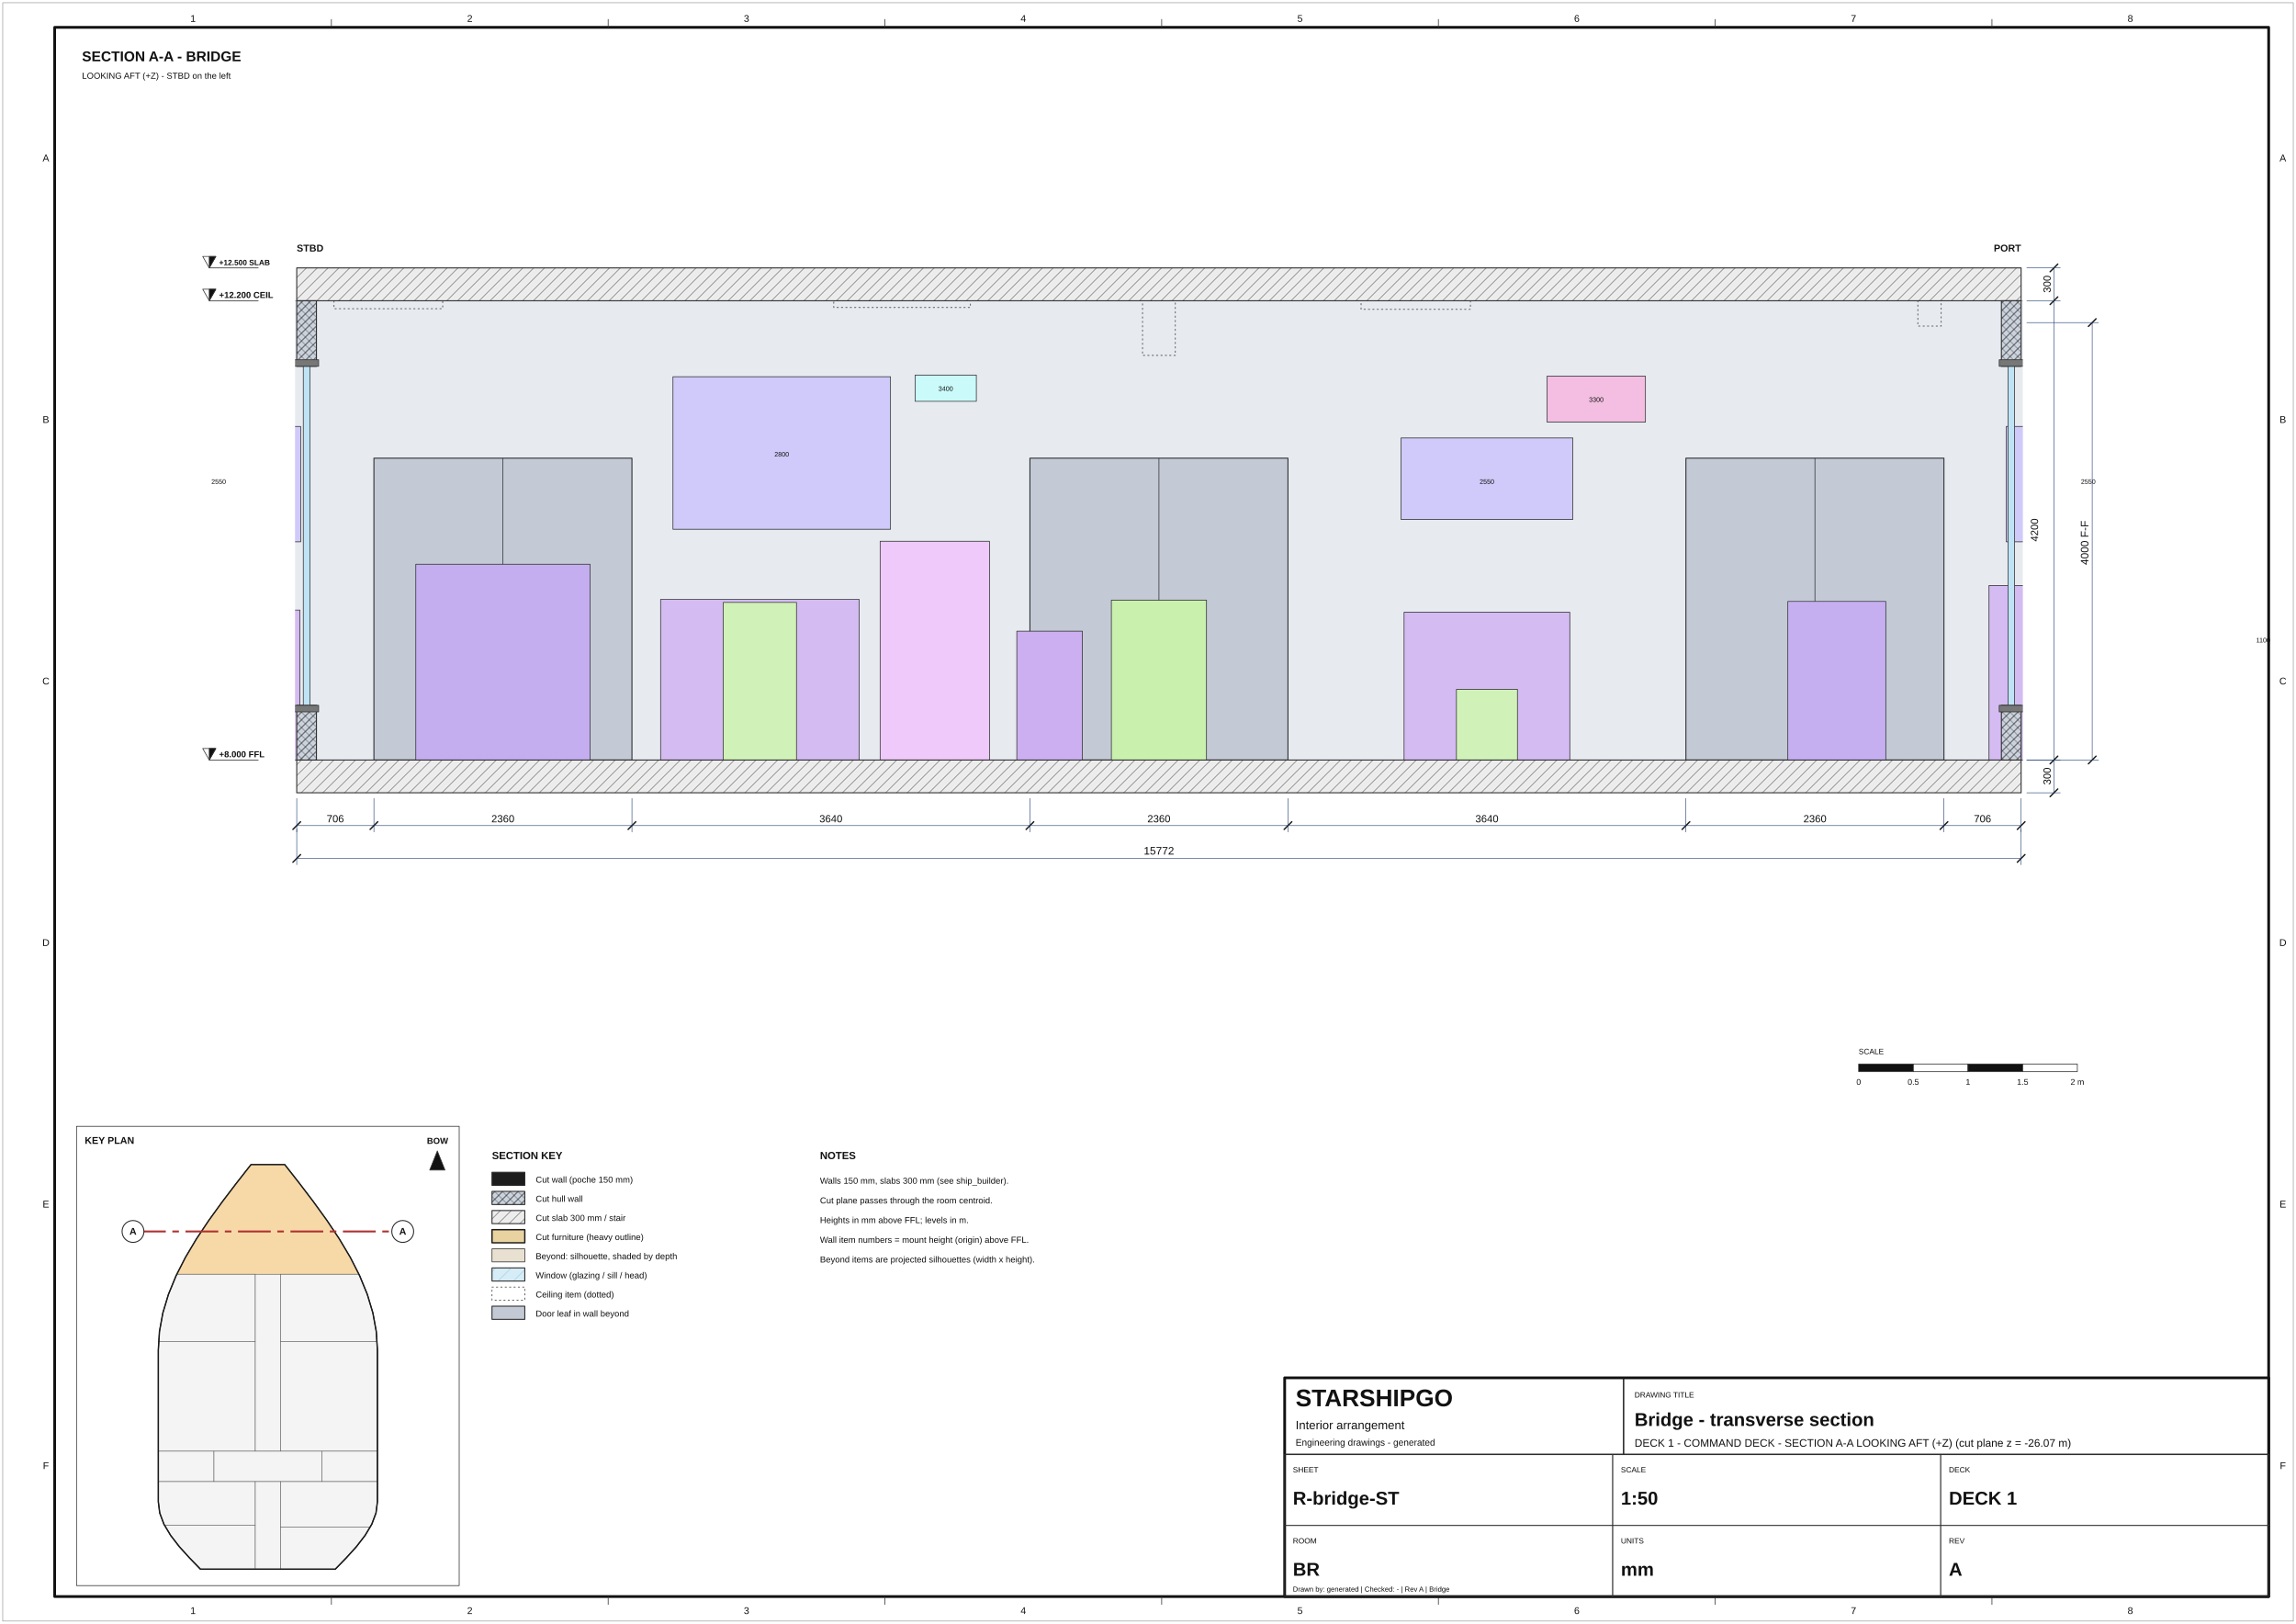
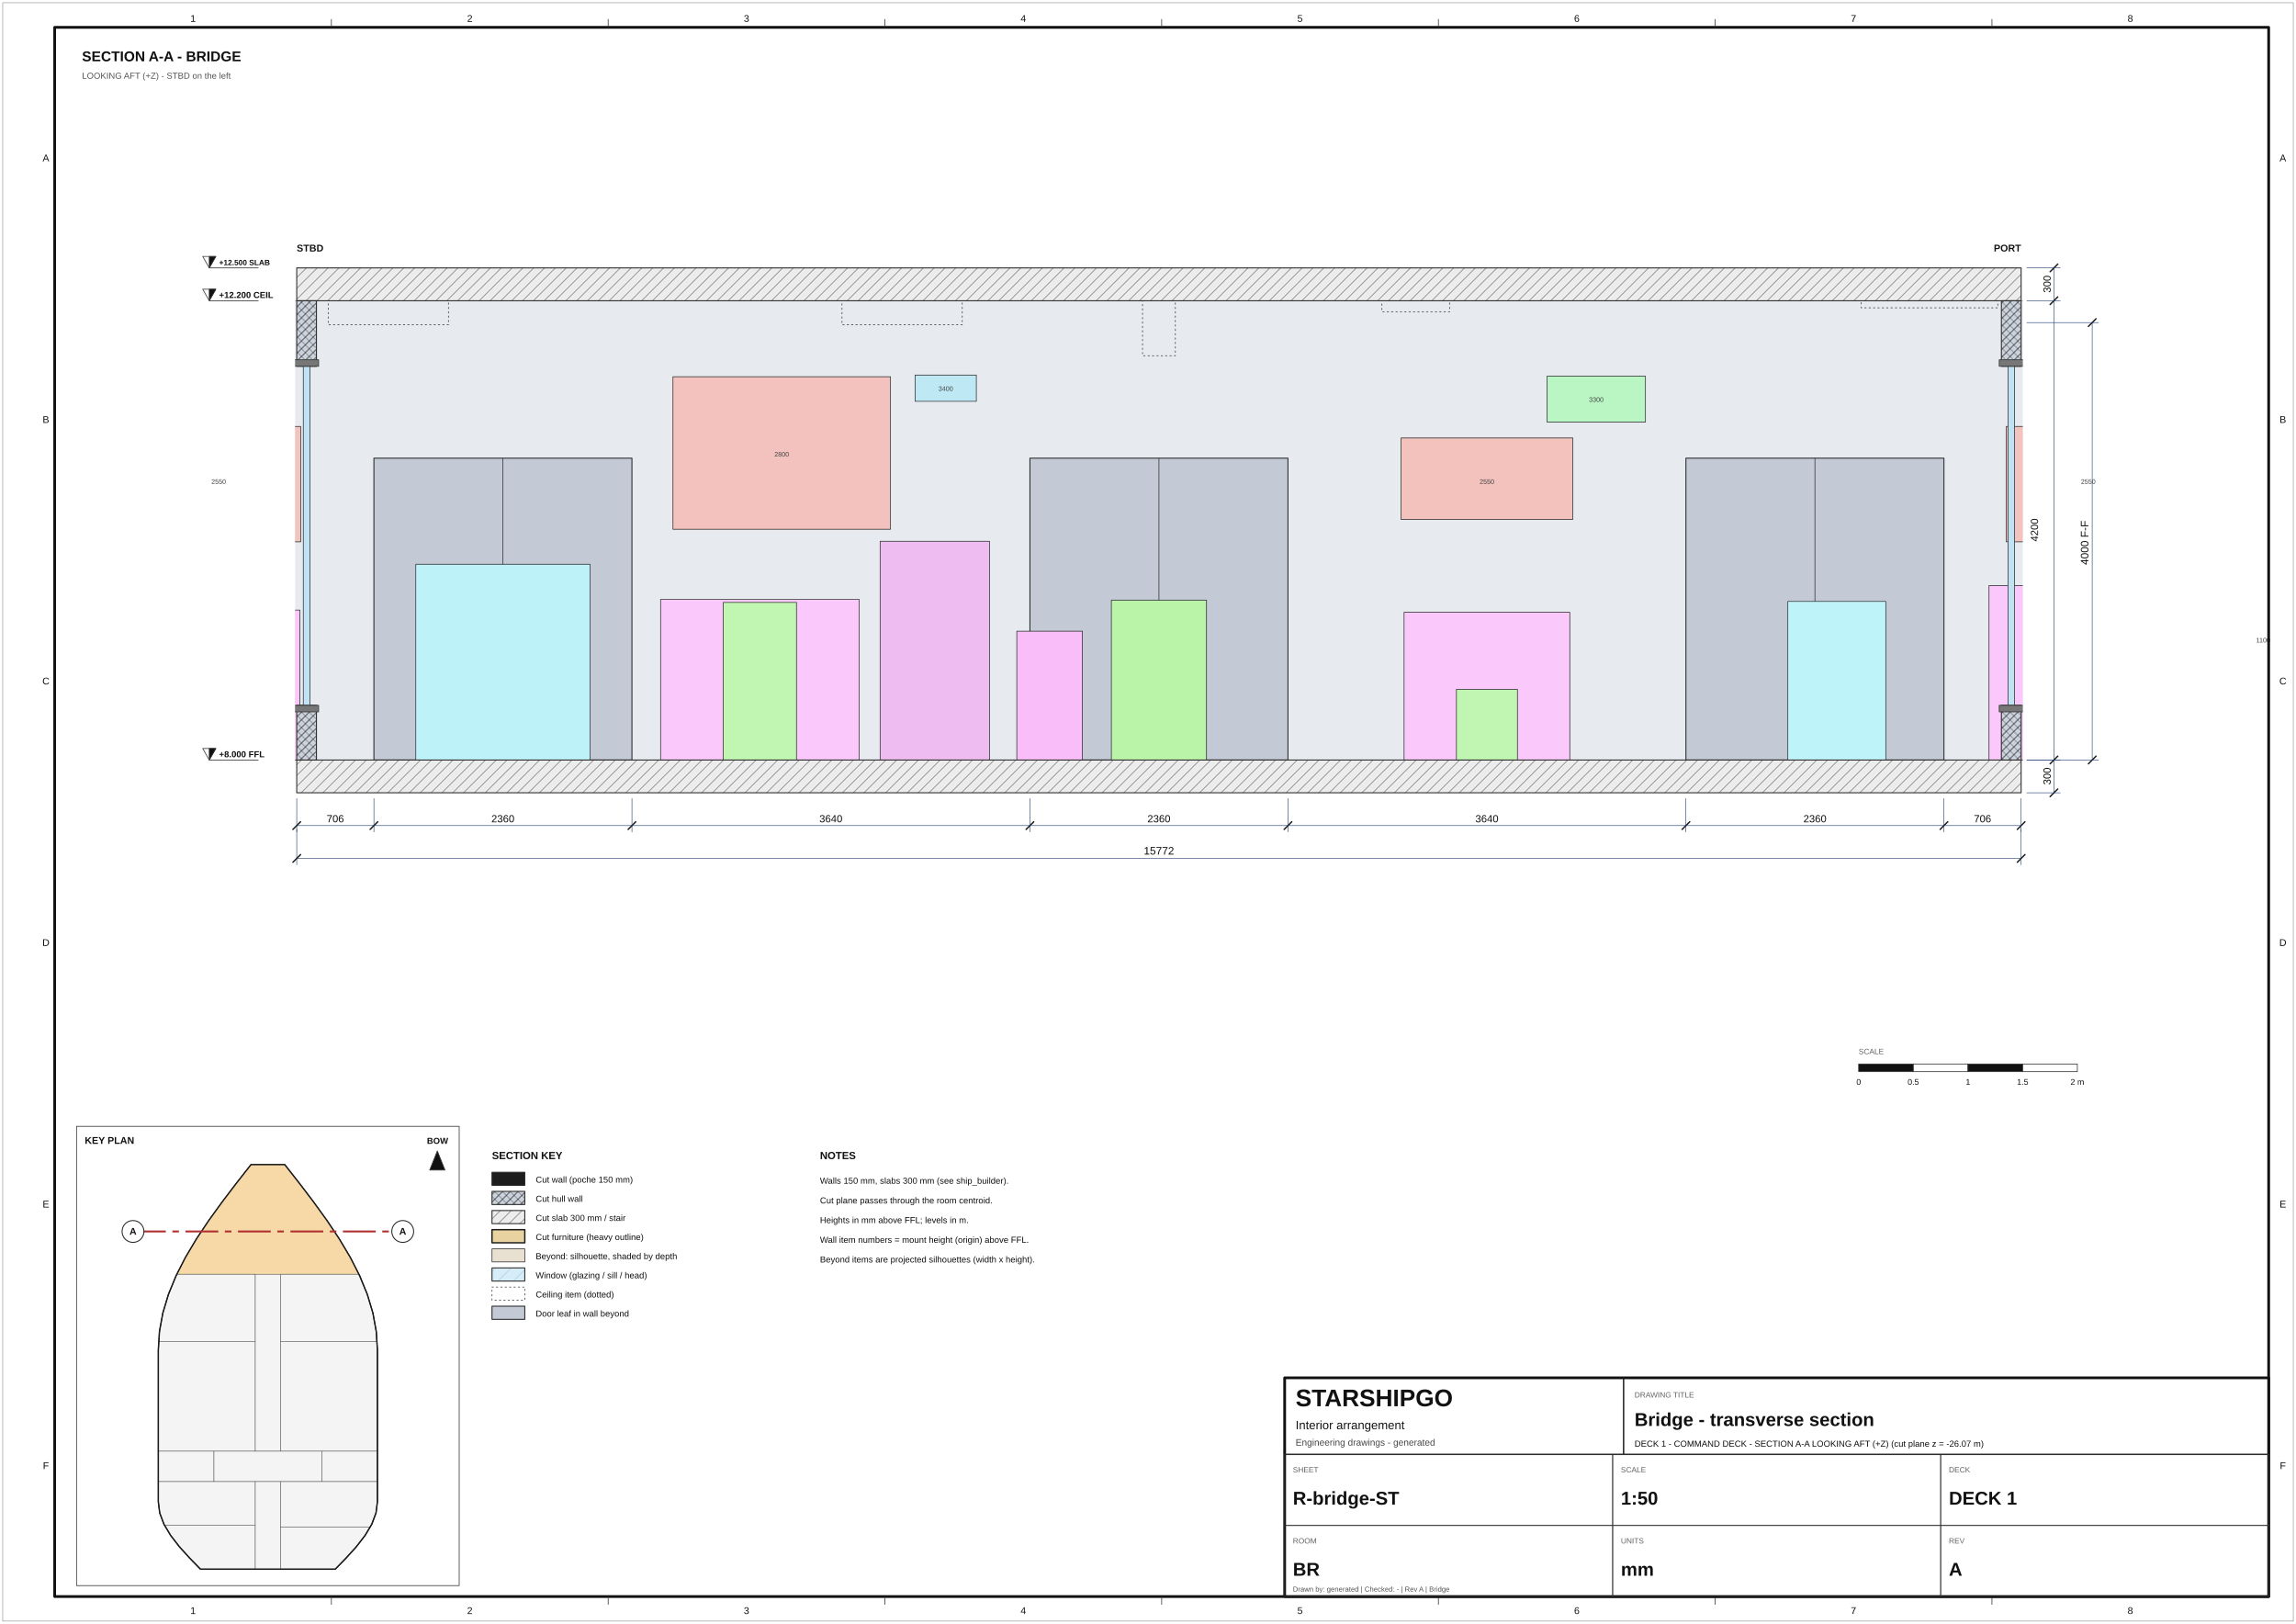
<svg xmlns="http://www.w3.org/2000/svg" width="420mm" height="297mm" viewBox="0 0 420 297">
  <style>
.t{font-family:Arial, Helvetica, 'DejaVu Sans', sans-serif;fill:#111}
.b{font-weight:bold}.i{font-style:italic}
.h{stroke:#111;stroke-width:.5;stroke-linejoin:round;stroke-linecap:round}
.m{stroke:#1a1a1a;stroke-width:.25;stroke-linejoin:round;stroke-linecap:round}
.n{stroke:#2a2a2a;stroke-width:.18;stroke-linejoin:round}
.f{stroke:#333;stroke-width:.13;stroke-linejoin:round}
.x{stroke:#555;stroke-width:.07}
.g{stroke:#9a9a9a;stroke-width:.1}
.gg{stroke:#c4c4c4;stroke-width:.08}
.d{stroke:#1d3c6e;stroke-width:.1}
.dsh{stroke:#222;stroke-width:.18;stroke-dasharray:1.6 .8}
.dot{stroke:#444;stroke-width:.14;stroke-dasharray:.25 .55;stroke-linecap:round}
.hid{stroke:#777;stroke-width:.12;stroke-dasharray:1 .7}
.cl{stroke:#b03030;stroke-width:.12;stroke-dasharray:5 1 1 1}
.cut{stroke:#b03030;stroke-width:.35;stroke-dasharray:6 1.2 1.2 1.2}
.red{stroke:#b03030;stroke-width:.13;stroke-dasharray:1.2 .7}
.none{stroke:none}
.halo{paint-order:stroke;stroke:#fff;stroke-width:.8;stroke-linejoin:round}
</style>
  <defs>
    <pattern id="hSlab" width="1.4" height="1.4" patternUnits="userSpaceOnUse" patternTransform="rotate(45)">
      <rect width="1.4" height="1.4" fill="#ececec" />
      <line x1="0" y1="0" x2="0" y2="1.4" stroke="#222" stroke-width=".13" />
    </pattern>
    <pattern id="hHull" width="1" height="1" patternUnits="userSpaceOnUse" patternTransform="rotate(45)">
      <rect width="1" height="1" fill="#c9d0da" />
      <line x1="0" y1="0" x2="0" y2="1" stroke="#111" stroke-width=".2" />
      <line x1="0" y1="0" x2="1" y2="0" stroke="#111" stroke-width=".1" />
    </pattern>
    <pattern id="hHole" width="1.6" height="1.6" patternUnits="userSpaceOnUse" patternTransform="rotate(-45)">
      <line x1="0" y1="0" x2="0" y2="1.6" stroke="#444" stroke-width=".12" />
    </pattern>
    <pattern id="hZone" width="1.8" height="1.8" patternUnits="userSpaceOnUse" patternTransform="rotate(45)">
      <line x1="0" y1="0" x2="0" y2="1.8" stroke="#d08080" stroke-width=".1" />
    </pattern>
    <pattern id="hPlen" width="1.6" height="1.6" patternUnits="userSpaceOnUse">
      <circle cx=".4" cy=".4" r=".12" fill="#888" />
      <circle cx="1.2" cy="1.2" r=".12" fill="#888" />
    </pattern>
    <pattern id="hGlass" width="2" height="2" patternUnits="userSpaceOnUse" patternTransform="rotate(45)">
      <rect width="2" height="2" fill="#d6ecf7" />
      <line x1="0" y1="0" x2="0" y2="2" stroke="#5a9abb" stroke-width=".08" />
    </pattern>
    <pattern id="hFloor" width="1.2" height="1.2" patternUnits="userSpaceOnUse" patternTransform="rotate(-45)">
      <rect width="1.2" height="1.2" fill="#f2f2f2" />
      <line x1="0" y1="0" x2="0" y2="1.2" stroke="#555" stroke-width=".1" />
    </pattern>
  </defs>
  <rect x="0" y="0" width="420" height="297" fill="#ffffff" />
  <text x="15" y="11.2" font-size="2.6" class="t b">SECTION A-A - BRIDGE</text>
-   <text x="15" y="14.4" font-size="1.6" class="t" fill="#555">LOOKING AFT (+Z)  -  STBD on the left</text>
+   <text x="15" y="14.4" font-size="1.6" class="t" style="fill:#555">LOOKING AFT (+Z)  -  STBD on the left</text>
  <clipPath id="clipA">
    <rect x="53.98" y="48.7" width="316.04" height="96.6" />
  </clipPath>
  <g clip-path="url(#clipA)">
    <polygon points="-3.94,55 427.94,55 427.94,139 -3.94,139" class="x" fill="#e7ebf0" />
    <polygon points="188.4,83.8 235.6,83.8 235.6,139 188.4,139" class="n" fill="#c3cad6" />
    <line x1="212" y1="139" x2="212" y2="83.8" class="f" />
    <polygon points="308.4,83.8 355.6,83.8 355.6,139 308.4,139" class="n" fill="#c3cad6" />
    <line x1="332" y1="139" x2="332" y2="83.8" class="f" />
    <polygon points="68.4,83.8 115.6,83.8 115.6,139 68.4,139" class="n" fill="#c3cad6" />
    <line x1="92" y1="139" x2="92" y2="83.8" class="f" />
-     <polygon points="167.4,68.6 178.6,68.6 178.6,73.4 167.4,73.4" class="f" fill="#cafafa" />
-     <polygon points="367,78 397,78 397,99.1 367,99.1" class="f" fill="#d0cafa" />
-     <polygon points="25,78 55,78 55,99.1 25,99.1" class="f" fill="#d0cafa" />
-     <polygon points="283,68.8 301,68.8 301,77.2 283,77.2" class="f" fill="#f3bee1" />
-     <polygon points="123.1,68.9 162.9,68.9 162.9,96.8 123.1,96.8" class="f" fill="#d0cafa" />
-     <polygon points="411,107.6 417,107.6 417,122.3 411,122.3" class="f" fill="#eecafa" />
-     <polygon points="256.28,80.1 287.72,80.1 287.72,95 256.28,95" class="f" fill="#cfcafa" />
-     <polygon points="161,99 181,99 181,139 161,139" class="f" fill="#eec9fa" />
-     <polygon points="25.16,111.58 54.86,111.58 54.86,139 25.16,139" class="f" fill="#d4bbf2" />
-     <polygon points="363.84,107.08 400.16,107.08 400.16,139 363.84,139" class="f" fill="#d4bbf2" />
-     <polygon points="256.84,111.98 287.16,111.98 287.16,139 256.84,139" class="f" fill="#d4bbf2" />
-     <polygon points="120.84,109.62 157.16,109.62 157.16,139 120.84,139" class="f" fill="#d4bbf2" />
-     <polygon points="266.42,126.08 277.58,126.08 277.58,139 266.42,139" class="f" fill="#d0f2b8" />
-     <polygon points="375.64,118.4 388.34,118.4 388.34,138.9 375.64,138.9" class="f" fill="#d0f2b8" />
-     <polygon points="32.84,112.2 47.18,112.2 47.18,139 32.84,139" class="f" fill="#d0f2b7" />
-     <polygon points="132.3,110.18 145.7,110.18 145.7,139 132.3,139" class="f" fill="#d0f1b7" />
-     <polygon points="152.52,55 177.52,55 177.52,56.24 152.52,56.24" class="dot" fill="none" />
-     <polygon points="350.82,55 355.1,55 355.1,59.64 350.82,59.64" class="dot" fill="none" />
-     <polygon points="209,55 215,55 215,65 209,65" class="dot" fill="none" />
-     <polygon points="327.04,110 344.96,110 344.96,139 327.04,139" class="f" fill="#c5aff0" />
-     <polygon points="61.1,55 80.98,55 80.98,56.46 61.1,56.46" class="dot" fill="none" />
-     <polygon points="248.98,55 268.98,55 268.98,56.58 248.98,56.58" class="dot" fill="none" />
-     <polygon points="186,115.44 198,115.44 198,139 186,139" class="f" fill="#ccaff0" />
-     <polygon points="203.3,109.76 220.7,109.76 220.7,139 203.3,139" class="f" fill="#caf0ae" />
-     <polygon points="76.06,103.2 107.94,103.2 107.94,139 76.06,139" class="f" fill="#c4aef0" />
+     <polygon points="167.4,68.6 178.6,68.6 178.6,73.4 167.4,73.4" class="f" fill="#bee8f3" />
+     <polygon points="367,78 397,78 397,99.1 367,99.1" class="f" fill="#f3c3be" />
+     <polygon points="25,78 55,78 55,99.1 25,99.1" class="f" fill="#f3c3be" />
+     <polygon points="283,68.8 301,68.8 301,77.2 283,77.2" class="f" fill="#b9f6c3" />
+     <polygon points="123.1,68.9 162.9,68.9 162.9,96.8 123.1,96.8" class="f" fill="#f3c2be" />
+     <polygon points="411,107.6 417,107.6 417,122.3 411,122.3" class="f" fill="#f0bef3" />
+     <polygon points="256.28,80.1 287.72,80.1 287.72,95 256.28,95" class="f" fill="#f3c2bd" />
+     <polygon points="161,99 181,99 181,139 161,139" class="f" fill="#efbcf2" />
+     <polygon points="25.16,111.58 54.86,111.58 54.86,139 25.16,139" class="f" fill="#fac8fa" />
+     <polygon points="363.84,107.08 400.16,107.08 400.16,139 363.84,139" class="f" fill="#fac8fa" />
+     <polygon points="256.84,111.98 287.16,111.98 287.16,139 256.84,139" class="f" fill="#fac8fa" />
+     <polygon points="120.84,109.62 157.16,109.62 157.16,139 120.84,139" class="f" fill="#fac8fa" />
+     <polygon points="266.42,126.08 277.58,126.08 277.58,139 266.42,139" class="f" fill="#c1f6b2" />
+     <polygon points="375.64,118.5 388.34,118.5 388.34,139 375.64,139" class="f" fill="#c1f6b2" />
+     <polygon points="32.84,112.2 47.18,112.2 47.18,139 32.84,139" class="f" fill="#c1f5b2" />
+     <polygon points="132.3,110.18 145.7,110.18 145.7,139 132.3,139" class="f" fill="#c1f5b2" />
+     <polygon points="79.88,117.3 86.12,117.3 86.12,121.4 79.88,121.4" class="f" fill="#f1b2e4" />
+     <polygon points="154.02,55 176.02,55 176.02,59.4 154.02,59.4" class="dot" fill="none" />
+     <polygon points="60.04,55 82.04,55 82.04,59.4 60.04,59.4" class="dot" fill="none" />
+     <polygon points="340.46,55 365.46,55 365.46,56.3 340.46,56.3" class="dot" fill="none" />
+     <polygon points="209,55 215,55 215,65.06 209,65.06" class="dot" fill="none" />
+     <polygon points="327.04,110 344.96,110 344.96,139 327.04,139" class="f" fill="#bef3f9" />
+     <polygon points="186,115.44 198,115.44 198,139 186,139" class="f" fill="#f9bef9" />
+     <polygon points="252.78,55 265.18,55 265.18,57.02 252.78,57.02" class="dot" fill="none" />
+     <polygon points="203.3,109.76 220.7,109.76 220.7,139 203.3,139" class="f" fill="#b9f4a8" />
+     <polygon points="76.06,103.2 107.94,103.2 107.94,139 76.06,139" class="f" fill="#bdf2f9" />
    <polygon points="54.28,139 369.72,139 369.72,145 54.28,145" class="n" fill="url(#hSlab)" />
    <polygon points="54.28,49 369.72,49 369.72,55 54.28,55" class="n" fill="url(#hSlab)" />
    <polygon points="54.28,129 57.89,129 57.89,139 54.28,139" class="n" fill="url(#hHull)" />
    <polygon points="54.28,55 57.89,55 57.89,67 54.28,67" class="n" fill="url(#hHull)" />
    <polygon points="55.48,67 56.68,67 56.68,129 55.48,129" class="f" fill="#bfe3f5" />
    <polygon points="53.88,129 58.29,129 58.29,130.2 53.88,130.2" class="f" fill="#777" />
    <polygon points="53.88,65.8 58.29,65.8 58.29,67 53.88,67" class="f" fill="#777" />
    <polygon points="366.11,129 369.72,129 369.72,139 366.11,139" class="n" fill="url(#hHull)" />
    <polygon points="366.11,55 369.72,55 369.72,67 366.11,67" class="n" fill="url(#hHull)" />
    <polygon points="367.32,67 368.52,67 368.52,129 367.32,129" class="f" fill="#bfe3f5" />
    <polygon points="365.71,129 370.12,129 370.12,130.2 365.71,130.2" class="f" fill="#777" />
    <polygon points="365.71,65.8 370.12,65.8 370.12,67 365.71,67" class="f" fill="#777" />
  </g>
-   <text x="143" y="83.5" font-size="1.2" class="t" text-anchor="middle" fill="#444">2800</text>
-   <text x="382" y="88.5" font-size="1.2" class="t" text-anchor="middle" fill="#444">2550</text>
-   <text x="40" y="88.5" font-size="1.2" class="t" text-anchor="middle" fill="#444">2550</text>
-   <text x="272" y="88.5" font-size="1.2" class="t" text-anchor="middle" fill="#444">2550</text>
-   <text x="292" y="73.5" font-size="1.2" class="t" text-anchor="middle" fill="#444">3300</text>
-   <text x="414" y="117.5" font-size="1.2" class="t" text-anchor="middle" fill="#444">1100</text>
-   <text x="173" y="71.5" font-size="1.2" class="t" text-anchor="middle" fill="#444">3400</text>
+   <text x="143" y="83.5" font-size="1.2" class="t" text-anchor="middle" style="fill:#444">2800</text>
+   <text x="382" y="88.5" font-size="1.2" class="t" text-anchor="middle" style="fill:#444">2550</text>
+   <text x="40" y="88.5" font-size="1.2" class="t" text-anchor="middle" style="fill:#444">2550</text>
+   <text x="272" y="88.5" font-size="1.2" class="t" text-anchor="middle" style="fill:#444">2550</text>
+   <text x="292" y="73.5" font-size="1.2" class="t" text-anchor="middle" style="fill:#444">3300</text>
+   <text x="414" y="117.5" font-size="1.2" class="t" text-anchor="middle" style="fill:#444">1100</text>
+   <text x="173" y="71.5" font-size="1.2" class="t" text-anchor="middle" style="fill:#444">3400</text>
  <text x="54.28" y="46" font-size="1.8" class="t b">STBD</text>
  <text x="369.72" y="46" font-size="1.8" class="t b" text-anchor="end">PORT</text>
  <line x1="375.72" y1="145" x2="375.72" y2="49" class="d" />
  <line x1="375.02" y1="145.7" x2="376.42" y2="144.3" class="m" />
  <line x1="370.72" y1="145" x2="376.92" y2="145" class="d" />
  <line x1="375.02" y1="139.7" x2="376.42" y2="138.3" class="m" />
  <line x1="370.72" y1="139" x2="376.92" y2="139" class="d" />
  <line x1="375.02" y1="55.7" x2="376.42" y2="54.3" class="m" />
  <line x1="370.72" y1="55" x2="376.92" y2="55" class="d" />
  <line x1="375.02" y1="49.7" x2="376.42" y2="48.3" class="m" />
  <line x1="370.72" y1="49" x2="376.92" y2="49" class="d" />
  <text x="375.12" y="143.54" font-size="1.9" class="t" transform="rotate(-90 375.12 143.54)">300</text>
  <text x="372.82" y="99.05" font-size="1.9" class="t" transform="rotate(-90 372.82 99.05)">4200</text>
  <text x="375.12" y="53.54" font-size="1.9" class="t" transform="rotate(-90 375.12 53.54)">300</text>
  <line x1="382.72" y1="59" x2="382.72" y2="139" class="d" />
  <line x1="382.02" y1="59.7" x2="383.42" y2="58.3" class="m" />
  <line x1="382.02" y1="139.7" x2="383.42" y2="138.3" class="m" />
  <line x1="370.72" y1="59" x2="383.92" y2="59" class="d" />
  <line x1="370.72" y1="139" x2="383.92" y2="139" class="d" />
  <text x="382.02" y="103.32" font-size="2" class="t" transform="rotate(-90 382.02 103.32)">4000 F-F</text>
  <line x1="38.28" y1="139" x2="47.28" y2="139" class="f" />
  <polygon points="38.28,139 37.08,136.9 39.48,136.9" class="f" fill="#fff" />
  <polygon points="38.28,139 39.48,136.9 38.28,136.9" class="f" fill="#111" />
  <text x="40.08" y="138.5" font-size="1.6" class="t b">+8.000 FFL</text>
  <line x1="38.28" y1="55" x2="47.28" y2="55" class="f" />
  <polygon points="38.28,55 37.08,52.9 39.48,52.9" class="f" fill="#fff" />
  <polygon points="38.28,55 39.48,52.9 38.28,52.9" class="f" fill="#111" />
  <text x="40.08" y="54.5" font-size="1.6" class="t b">+12.200 CEIL</text>
  <line x1="38.28" y1="49" x2="47.28" y2="49" class="f" />
  <polygon points="38.28,49 37.08,46.9 39.48,46.9" class="f" fill="#fff" />
  <polygon points="38.28,49 39.48,46.9 38.28,46.9" class="f" fill="#111" />
  <text x="40.08" y="48.5" font-size="1.4" class="t b">+12.500 SLAB</text>
  <line x1="54.28" y1="151" x2="369.72" y2="151" class="d" />
  <line x1="53.58" y1="151.7" x2="54.98" y2="150.3" class="m" />
  <line x1="54.28" y1="146" x2="54.28" y2="152.2" class="d" />
  <line x1="67.7" y1="151.7" x2="69.1" y2="150.3" class="m" />
  <line x1="68.4" y1="146" x2="68.4" y2="152.2" class="d" />
  <line x1="114.9" y1="151.7" x2="116.3" y2="150.3" class="m" />
  <line x1="115.6" y1="146" x2="115.6" y2="152.2" class="d" />
  <line x1="187.7" y1="151.7" x2="189.1" y2="150.3" class="m" />
  <line x1="188.4" y1="146" x2="188.4" y2="152.2" class="d" />
  <line x1="234.9" y1="151.7" x2="236.3" y2="150.3" class="m" />
  <line x1="235.6" y1="146" x2="235.6" y2="152.2" class="d" />
  <line x1="307.7" y1="151.7" x2="309.1" y2="150.3" class="m" />
  <line x1="308.4" y1="146" x2="308.4" y2="152.2" class="d" />
  <line x1="354.9" y1="151.7" x2="356.3" y2="150.3" class="m" />
  <line x1="355.6" y1="146" x2="355.6" y2="152.2" class="d" />
  <line x1="369.02" y1="151.7" x2="370.42" y2="150.3" class="m" />
  <line x1="369.72" y1="146" x2="369.72" y2="152.2" class="d" />
  <text x="61.34" y="150.4" font-size="1.9" class="t" text-anchor="middle">706</text>
  <text x="92" y="150.4" font-size="1.9" class="t" text-anchor="middle">2360</text>
  <text x="152" y="150.4" font-size="1.9" class="t" text-anchor="middle">3640</text>
  <text x="212" y="150.4" font-size="1.9" class="t" text-anchor="middle">2360</text>
  <text x="272" y="150.4" font-size="1.9" class="t" text-anchor="middle">3640</text>
  <text x="332" y="150.4" font-size="1.9" class="t" text-anchor="middle">2360</text>
  <text x="362.66" y="150.4" font-size="1.9" class="t" text-anchor="middle">706</text>
  <line x1="54.28" y1="157" x2="369.72" y2="157" class="d" />
  <line x1="53.58" y1="157.7" x2="54.98" y2="156.3" class="m" />
  <line x1="369.02" y1="157.7" x2="370.42" y2="156.3" class="m" />
  <line x1="54.28" y1="151.6" x2="54.28" y2="158.2" class="d" />
  <line x1="369.72" y1="151.6" x2="369.72" y2="158.2" class="d" />
  <text x="212" y="156.3" font-size="2" class="t" text-anchor="middle">15772</text>
-   <text x="340" y="192.8" font-size="1.4" class="t" fill="#666">SCALE</text>
+   <text x="340" y="192.8" font-size="1.4" class="t" style="fill:#666">SCALE</text>
  <rect x="340" y="194.6" width="10" height="1.4" class="f" fill="#111" />
  <rect x="350" y="194.6" width="10" height="1.4" class="f" fill="#fff" />
  <rect x="360" y="194.6" width="10" height="1.4" class="f" fill="#111" />
  <rect x="370" y="194.6" width="10" height="1.4" class="f" fill="#fff" />
  <text x="340" y="198.4" font-size="1.5" class="t" text-anchor="middle">0</text>
  <text x="350" y="198.4" font-size="1.5" class="t" text-anchor="middle">0.5</text>
  <text x="360" y="198.4" font-size="1.5" class="t" text-anchor="middle">1</text>
  <text x="370" y="198.4" font-size="1.5" class="t" text-anchor="middle">1.5</text>
  <text x="380" y="198.4" font-size="1.5" class="t" text-anchor="middle">2 m</text>
  <rect x="14" y="206" width="70" height="84" class="f" fill="none" />
  <text x="15.5" y="209.2" font-size="1.8" class="t b">KEY PLAN</text>
  <polygon points="52.08,213 54.74,216.39 57.32,219.78 59.78,223.18 62.05,226.57 64.07,229.96 65.8,233.35 67.19,236.74 68.21,240.13 68.83,243.53 69.04,246.92 69.04,274.67 68.78,276.72 68.01,278.78 66.78,280.83 65.19,282.89 63.33,284.94 61.33,287 36.67,287 34.67,284.94 32.81,282.89 31.22,280.83 29.99,278.78 29.22,276.72 28.96,274.67 28.96,246.92 29.17,243.53 29.79,240.13 30.81,236.74 32.2,233.35 33.93,229.96 35.95,226.57 38.22,223.18 40.68,219.78 43.26,216.39 45.92,213" class="n" fill="#f4f4f4" />
  <polygon points="46.69,233.04 51.31,233.04 51.31,265.42 46.69,265.42" class="x" fill="none" />
  <polygon points="46.69,270.97 51.31,270.97 51.31,287 46.69,287" class="x" fill="none" />
  <polygon points="39.13,265.42 58.87,265.42 58.87,270.97 39.13,270.97" class="x" fill="none" />
  <polygon points="28.96,265.42 39.13,265.42 39.13,270.97 28.96,270.97" class="x" fill="none" />
  <polygon points="58.87,265.42 69.04,265.42 69.04,270.97 58.87,270.97" class="x" fill="none" />
  <polygon points="33.93,229.96 35.95,226.57 38.22,223.18 40.68,219.78 43.26,216.39 45.92,213 52.08,213 54.74,216.39 57.32,219.78 59.78,223.18 62.05,226.57 64.07,229.96 65.65,233.04 32.35,233.04" class="x" fill="#f7d9a8" />
  <polygon points="29.17,243.53 29.79,240.13 30.81,236.74 32.2,233.35 32.35,233.04 46.69,233.04 46.69,245.38 29.05,245.38" class="x" fill="none" />
  <polygon points="28.96,246.92 29.05,245.38 46.69,245.38 46.69,265.42 28.96,265.42" class="x" fill="none" />
  <polygon points="51.31,233.04 65.65,233.04 65.8,233.35 67.19,236.74 68.21,240.13 68.83,243.53 68.95,245.38 51.31,245.38" class="x" fill="none" />
  <polygon points="51.31,245.38 68.95,245.38 69.04,246.92 69.04,265.42 51.31,265.42" class="x" fill="none" />
  <polygon points="29.99,278.78 29.22,276.72 28.96,274.67 28.96,270.97 46.69,270.97 46.69,278.98 30.11,278.98" class="x" fill="none" />
  <polygon points="34.67,284.94 32.81,282.89 31.22,280.83 30.11,278.98 46.69,278.98 46.69,287 36.67,287" class="x" fill="none" />
  <polygon points="51.31,270.97 69.04,270.97 69.04,274.67 68.78,276.72 68.01,278.78 67.7,279.29 51.31,279.29" class="x" fill="none" />
  <polygon points="51.31,279.29 67.7,279.29 66.78,280.83 65.19,282.89 63.33,284.94 61.33,287 51.31,287" class="x" fill="none" />
  <polygon points="52.08,213 54.74,216.39 57.32,219.78 59.78,223.18 62.05,226.57 64.07,229.96 65.8,233.35 67.19,236.74 68.21,240.13 68.83,243.53 69.04,246.92 69.04,274.67 68.78,276.72 68.01,278.78 66.78,280.83 65.19,282.89 63.33,284.94 61.33,287 36.67,287 34.67,284.94 32.81,282.89 31.22,280.83 29.99,278.78 29.22,276.72 28.96,274.67 28.96,246.92 29.17,243.53 29.79,240.13 30.81,236.74 32.2,233.35 33.93,229.96 35.95,226.57 38.22,223.18 40.68,219.78 43.26,216.39 45.92,213" class="m" fill="none" />
  <line x1="24.33" y1="225.23" x2="73.67" y2="225.23" class="cut" />
  <circle cx="24.33" cy="225.23" r="2" class="n" fill="#fff" />
  <text x="24.33" y="225.83" font-size="1.8" class="t b" text-anchor="middle">A</text>
  <circle cx="73.67" cy="225.23" r="2" class="n" fill="#fff" />
  <text x="73.67" y="225.83" font-size="1.8" class="t b" text-anchor="middle">A</text>
  <text x="82" y="209.2" font-size="1.6" class="t b" text-anchor="end">BOW</text>
  <polygon points="80,210.5 81.4,214 78.6,214" class="f" fill="#111" />
  <text x="90" y="212" font-size="1.9" class="t b">SECTION KEY</text>
  <rect x="90" y="214.4" width="6" height="2.4" class="n" fill="#1c1c1c" />
  <text x="98" y="216.3" font-size="1.6" class="t">Cut wall (poche 150 mm)</text>
  <rect x="90" y="217.9" width="6" height="2.4" class="n" fill="url(#hHull)" />
  <text x="98" y="219.8" font-size="1.6" class="t">Cut hull wall</text>
  <rect x="90" y="221.4" width="6" height="2.4" class="n" fill="url(#hSlab)" />
  <text x="98" y="223.3" font-size="1.6" class="t">Cut slab 300 mm / stair</text>
  <rect x="90" y="224.9" width="6" height="2.4" class="m" fill="#e8d2a0" />
  <text x="98" y="226.8" font-size="1.6" class="t">Cut furniture (heavy outline)</text>
  <rect x="90" y="228.4" width="6" height="2.4" class="f" fill="#e8e0d0" />
  <text x="98" y="230.3" font-size="1.6" class="t">Beyond: silhouette, shaded by depth</text>
  <rect x="90" y="231.9" width="6" height="2.4" class="n" fill="url(#hGlass)" />
  <text x="98" y="233.8" font-size="1.6" class="t">Window (glazing / sill / head)</text>
  <rect x="90" y="235.4" width="6" height="2.4" class="dot" fill="none" />
  <text x="98" y="237.3" font-size="1.6" class="t">Ceiling item (dotted)</text>
  <rect x="90" y="238.9" width="6" height="2.4" class="n" fill="#c3cad6" />
  <text x="98" y="240.8" font-size="1.6" class="t">Door leaf in wall beyond</text>
  <text x="150" y="212" font-size="1.9" class="t b">NOTES</text>
  <text x="150" y="216.5" font-size="1.6" class="t">Walls 150 mm, slabs 300 mm (see ship_builder).</text>
  <text x="150" y="220.1" font-size="1.6" class="t">Cut plane passes through the room centroid.</text>
  <text x="150" y="223.7" font-size="1.6" class="t">Heights in mm above FFL; levels in m.</text>
  <text x="150" y="227.3" font-size="1.6" class="t">Wall item numbers = mount height (origin) above FFL.</text>
  <text x="150" y="230.9" font-size="1.6" class="t">Beyond items are projected silhouettes (width x height).</text>
  <rect x="0.5" y="0.5" width="419" height="296" class="x" fill="none" />
  <rect x="10" y="5" width="405" height="287" class="h" fill="none" />
  <text x="35.31" y="4" font-size="1.8" class="t" text-anchor="middle">1</text>
  <text x="35.31" y="295.2" font-size="1.8" class="t" text-anchor="middle">1</text>
  <text x="85.94" y="4" font-size="1.8" class="t" text-anchor="middle">2</text>
  <text x="85.94" y="295.2" font-size="1.8" class="t" text-anchor="middle">2</text>
  <line x1="60.62" y1="3.5" x2="60.62" y2="5" class="f" />
  <line x1="60.62" y1="292" x2="60.62" y2="293.5" class="f" />
  <text x="136.56" y="4" font-size="1.8" class="t" text-anchor="middle">3</text>
  <text x="136.56" y="295.2" font-size="1.8" class="t" text-anchor="middle">3</text>
  <line x1="111.25" y1="3.5" x2="111.25" y2="5" class="f" />
  <line x1="111.25" y1="292" x2="111.25" y2="293.5" class="f" />
  <text x="187.19" y="4" font-size="1.8" class="t" text-anchor="middle">4</text>
  <text x="187.19" y="295.2" font-size="1.8" class="t" text-anchor="middle">4</text>
  <line x1="161.88" y1="3.5" x2="161.88" y2="5" class="f" />
  <line x1="161.88" y1="292" x2="161.88" y2="293.5" class="f" />
  <text x="237.81" y="4" font-size="1.8" class="t" text-anchor="middle">5</text>
  <text x="237.81" y="295.2" font-size="1.8" class="t" text-anchor="middle">5</text>
  <line x1="212.5" y1="3.5" x2="212.5" y2="5" class="f" />
  <line x1="212.5" y1="292" x2="212.5" y2="293.5" class="f" />
  <text x="288.44" y="4" font-size="1.8" class="t" text-anchor="middle">6</text>
  <text x="288.44" y="295.2" font-size="1.8" class="t" text-anchor="middle">6</text>
  <line x1="263.12" y1="3.5" x2="263.12" y2="5" class="f" />
  <line x1="263.12" y1="292" x2="263.12" y2="293.5" class="f" />
  <text x="339.06" y="4" font-size="1.8" class="t" text-anchor="middle">7</text>
  <text x="339.06" y="295.2" font-size="1.8" class="t" text-anchor="middle">7</text>
  <line x1="313.75" y1="3.5" x2="313.75" y2="5" class="f" />
  <line x1="313.75" y1="292" x2="313.75" y2="293.5" class="f" />
  <text x="389.69" y="4" font-size="1.8" class="t" text-anchor="middle">8</text>
  <text x="389.69" y="295.2" font-size="1.8" class="t" text-anchor="middle">8</text>
  <line x1="364.38" y1="3.5" x2="364.38" y2="5" class="f" />
  <line x1="364.38" y1="292" x2="364.38" y2="293.5" class="f" />
  <text x="8.4" y="29.52" font-size="1.8" class="t" text-anchor="middle">A</text>
  <text x="417.6" y="29.52" font-size="1.8" class="t" text-anchor="middle">A</text>
  <text x="8.4" y="77.35" font-size="1.8" class="t" text-anchor="middle">B</text>
  <text x="417.6" y="77.35" font-size="1.8" class="t" text-anchor="middle">B</text>
  <text x="8.4" y="125.18" font-size="1.8" class="t" text-anchor="middle">C</text>
  <text x="417.6" y="125.18" font-size="1.8" class="t" text-anchor="middle">C</text>
  <text x="8.4" y="173.02" font-size="1.8" class="t" text-anchor="middle">D</text>
  <text x="417.6" y="173.02" font-size="1.8" class="t" text-anchor="middle">D</text>
  <text x="8.4" y="220.85" font-size="1.8" class="t" text-anchor="middle">E</text>
  <text x="417.6" y="220.85" font-size="1.8" class="t" text-anchor="middle">E</text>
  <text x="8.4" y="268.68" font-size="1.8" class="t" text-anchor="middle">F</text>
  <text x="417.6" y="268.68" font-size="1.8" class="t" text-anchor="middle">F</text>
  <rect x="235" y="252" width="180" height="40" class="h" fill="#ffffff" />
  <line x1="235" y1="266" x2="415" y2="266" class="m" />
  <line x1="297" y1="252" x2="297" y2="266" class="m" />
  <text x="237" y="257.2" font-size="4.4" class="t b">STARSHIPGO</text>
  <text x="237" y="261.4" font-size="2.2" class="t">Interior arrangement</text>
-   <text x="237" y="264.4" font-size="1.7" class="t" fill="#444">Engineering drawings - generated</text>
-   <text x="299" y="255.6" font-size="1.4" class="t" fill="#666">DRAWING TITLE</text>
+   <text x="237" y="264.4" font-size="1.7" class="t" style="fill:#444">Engineering drawings - generated</text>
+   <text x="299" y="255.6" font-size="1.4" class="t" style="fill:#666">DRAWING TITLE</text>
  <text x="299" y="260.8" font-size="3.4" class="t b">Bridge - transverse section</text>
-   <text x="299" y="264.6" font-size="2" class="t">DECK 1 - COMMAND DECK  -  SECTION A-A LOOKING AFT (+Z)  (cut plane z = -26.07 m)</text>
+   <text x="299" y="264.6" font-size="1.6" class="t">DECK 1 - COMMAND DECK  -  SECTION A-A LOOKING AFT (+Z)  (cut plane z = -26.07 m)</text>
  <rect x="235" y="266" width="60" height="13" class="f" fill="none" />
-   <text x="236.5" y="269.3" font-size="1.4" class="t" fill="#666">SHEET</text>
+   <text x="236.5" y="269.3" font-size="1.4" class="t" style="fill:#666">SHEET</text>
  <text x="236.5" y="275.2" font-size="3.4" class="t b">R-bridge-ST</text>
  <rect x="295" y="266" width="60" height="13" class="f" fill="none" />
-   <text x="296.5" y="269.3" font-size="1.4" class="t" fill="#666">SCALE</text>
+   <text x="296.5" y="269.3" font-size="1.4" class="t" style="fill:#666">SCALE</text>
  <text x="296.5" y="275.2" font-size="3.4" class="t b">1:50</text>
  <rect x="355" y="266" width="60" height="13" class="f" fill="none" />
-   <text x="356.5" y="269.3" font-size="1.4" class="t" fill="#666">DECK</text>
+   <text x="356.5" y="269.3" font-size="1.4" class="t" style="fill:#666">DECK</text>
  <text x="356.5" y="275.2" font-size="3.4" class="t b">DECK 1</text>
  <rect x="235" y="279" width="60" height="13" class="f" fill="none" />
-   <text x="236.5" y="282.3" font-size="1.4" class="t" fill="#666">ROOM</text>
+   <text x="236.5" y="282.3" font-size="1.4" class="t" style="fill:#666">ROOM</text>
  <text x="236.5" y="288.2" font-size="3.4" class="t b">BR</text>
  <rect x="295" y="279" width="60" height="13" class="f" fill="none" />
-   <text x="296.5" y="282.3" font-size="1.4" class="t" fill="#666">UNITS</text>
+   <text x="296.5" y="282.3" font-size="1.4" class="t" style="fill:#666">UNITS</text>
  <text x="296.5" y="288.2" font-size="3.4" class="t b">mm</text>
  <rect x="355" y="279" width="60" height="13" class="f" fill="none" />
-   <text x="356.5" y="282.3" font-size="1.4" class="t" fill="#666">REV</text>
+   <text x="356.5" y="282.3" font-size="1.4" class="t" style="fill:#666">REV</text>
  <text x="356.5" y="288.2" font-size="3.4" class="t b">A</text>
-   <text x="236.5" y="291.1" font-size="1.3" class="t" fill="#555">Drawn by: generated   |   Checked: -   |   Rev A   |   Bridge</text>
+   <text x="236.5" y="291.1" font-size="1.3" class="t" style="fill:#555">Drawn by: generated   |   Checked: -   |   Rev A   |   Bridge</text>
</svg>
